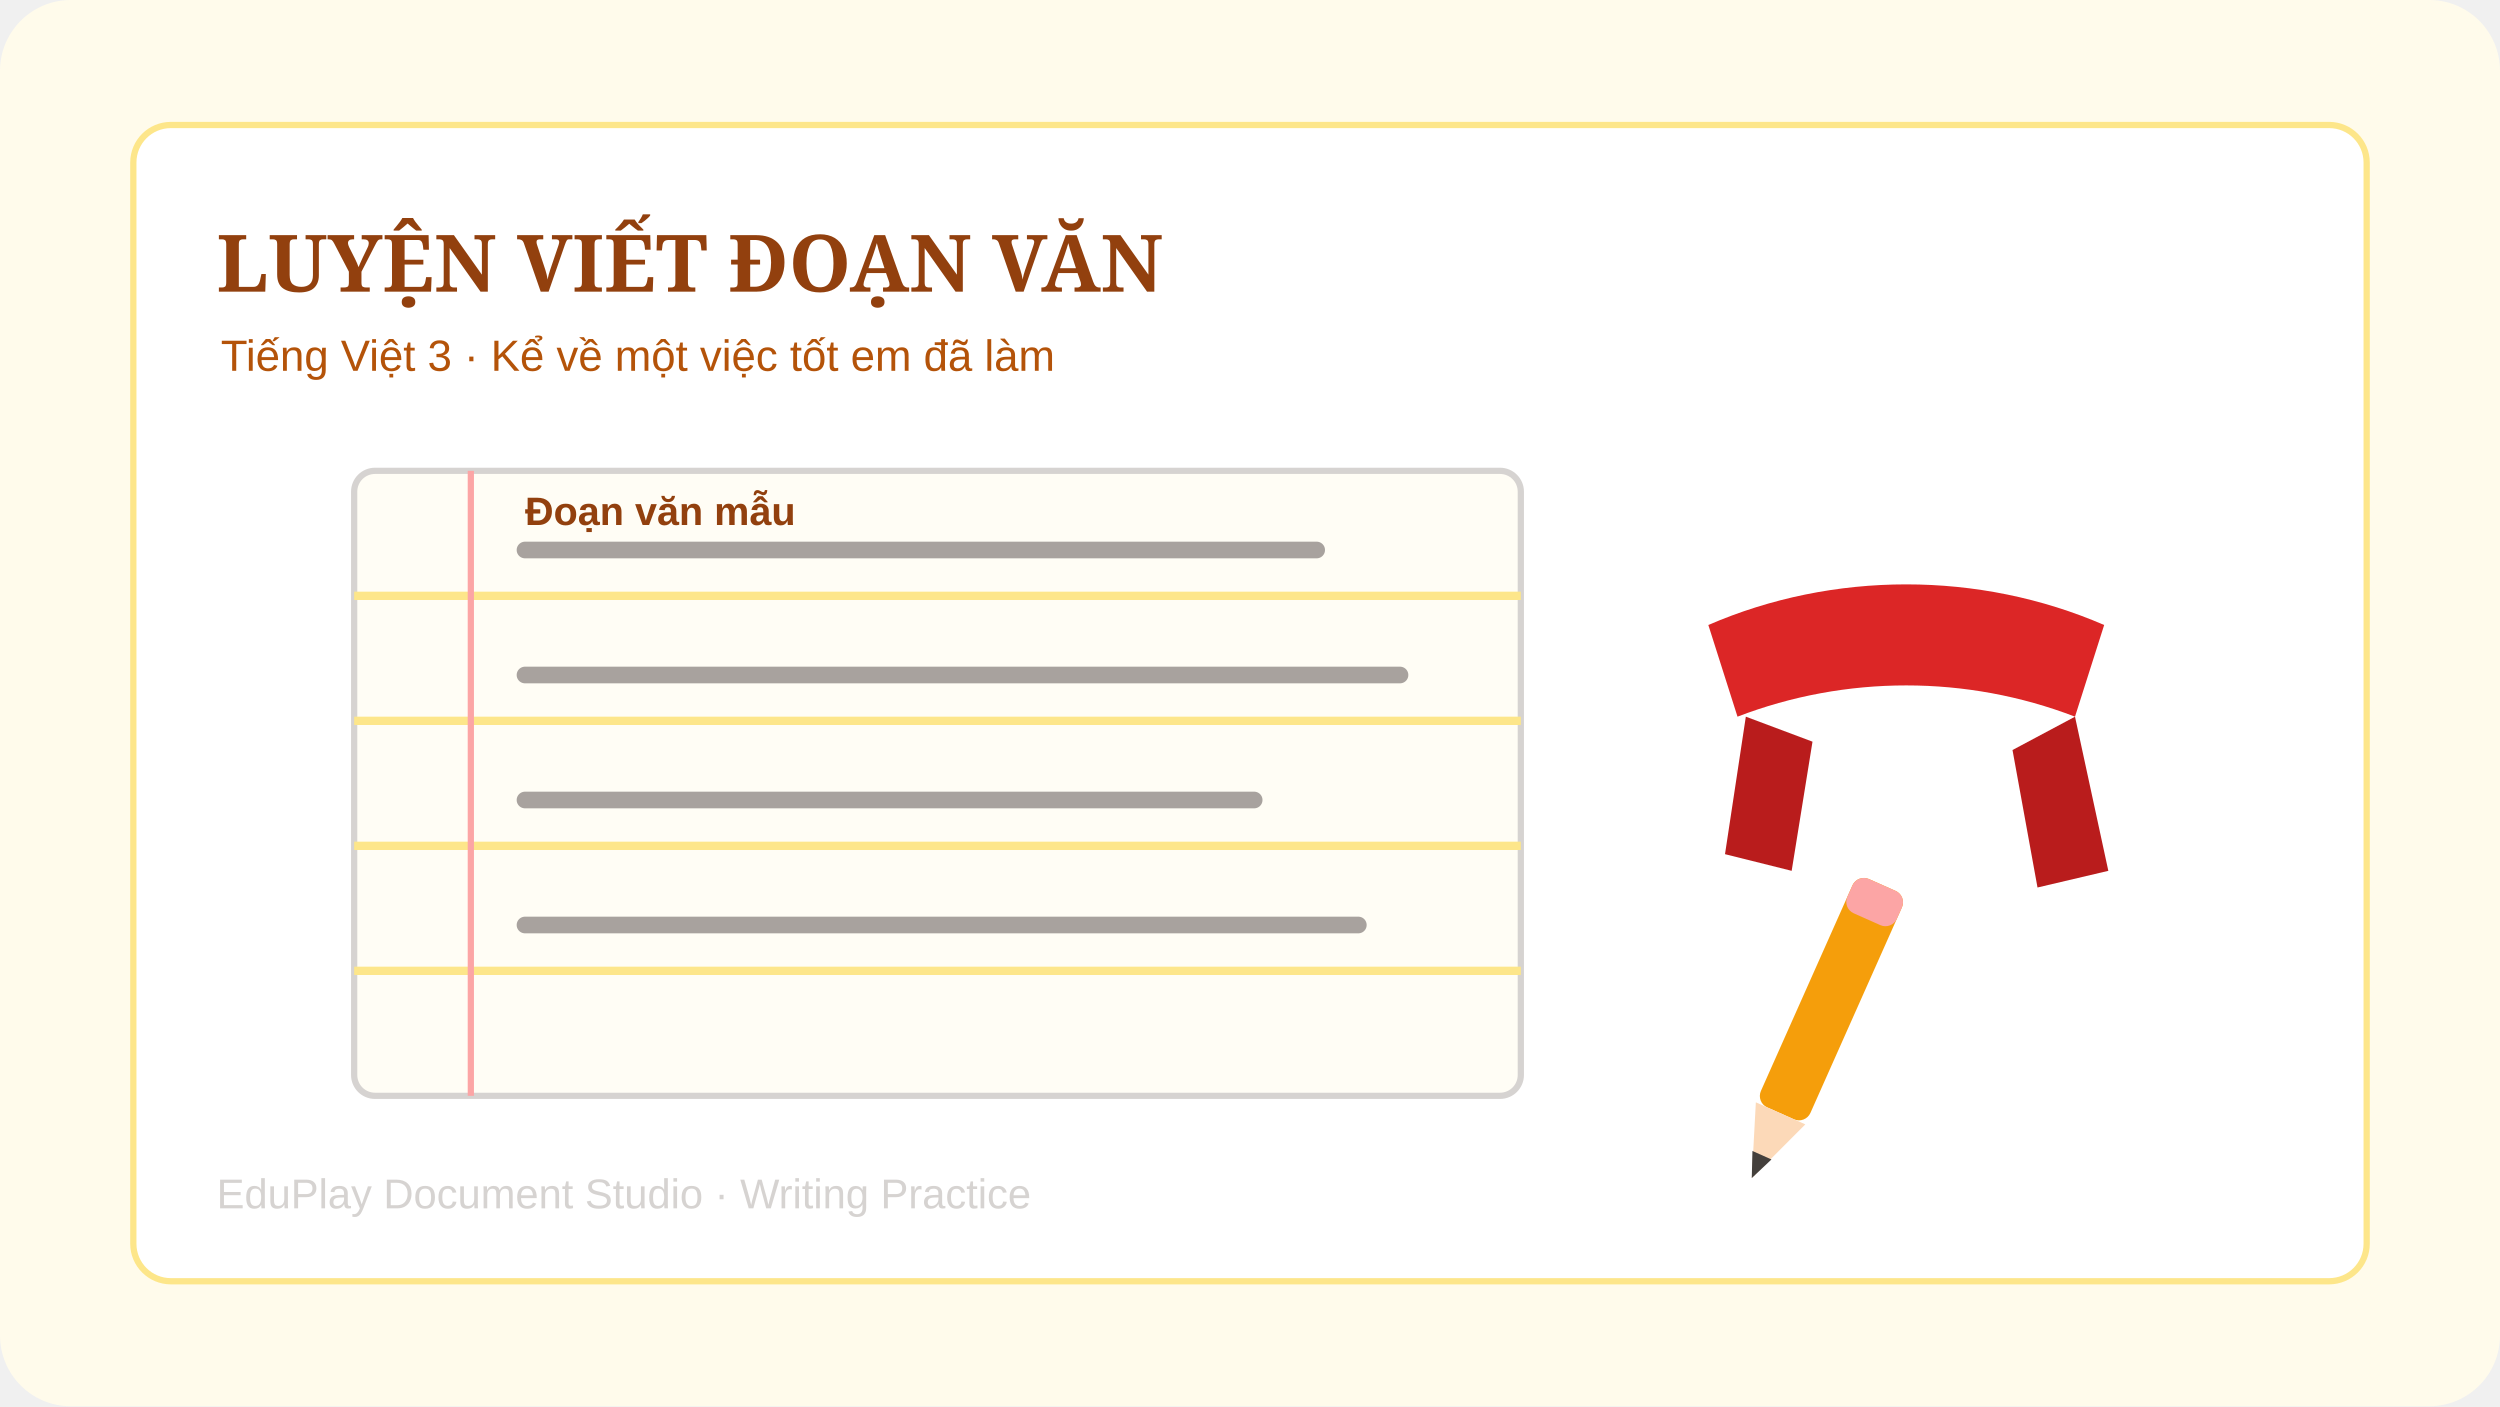
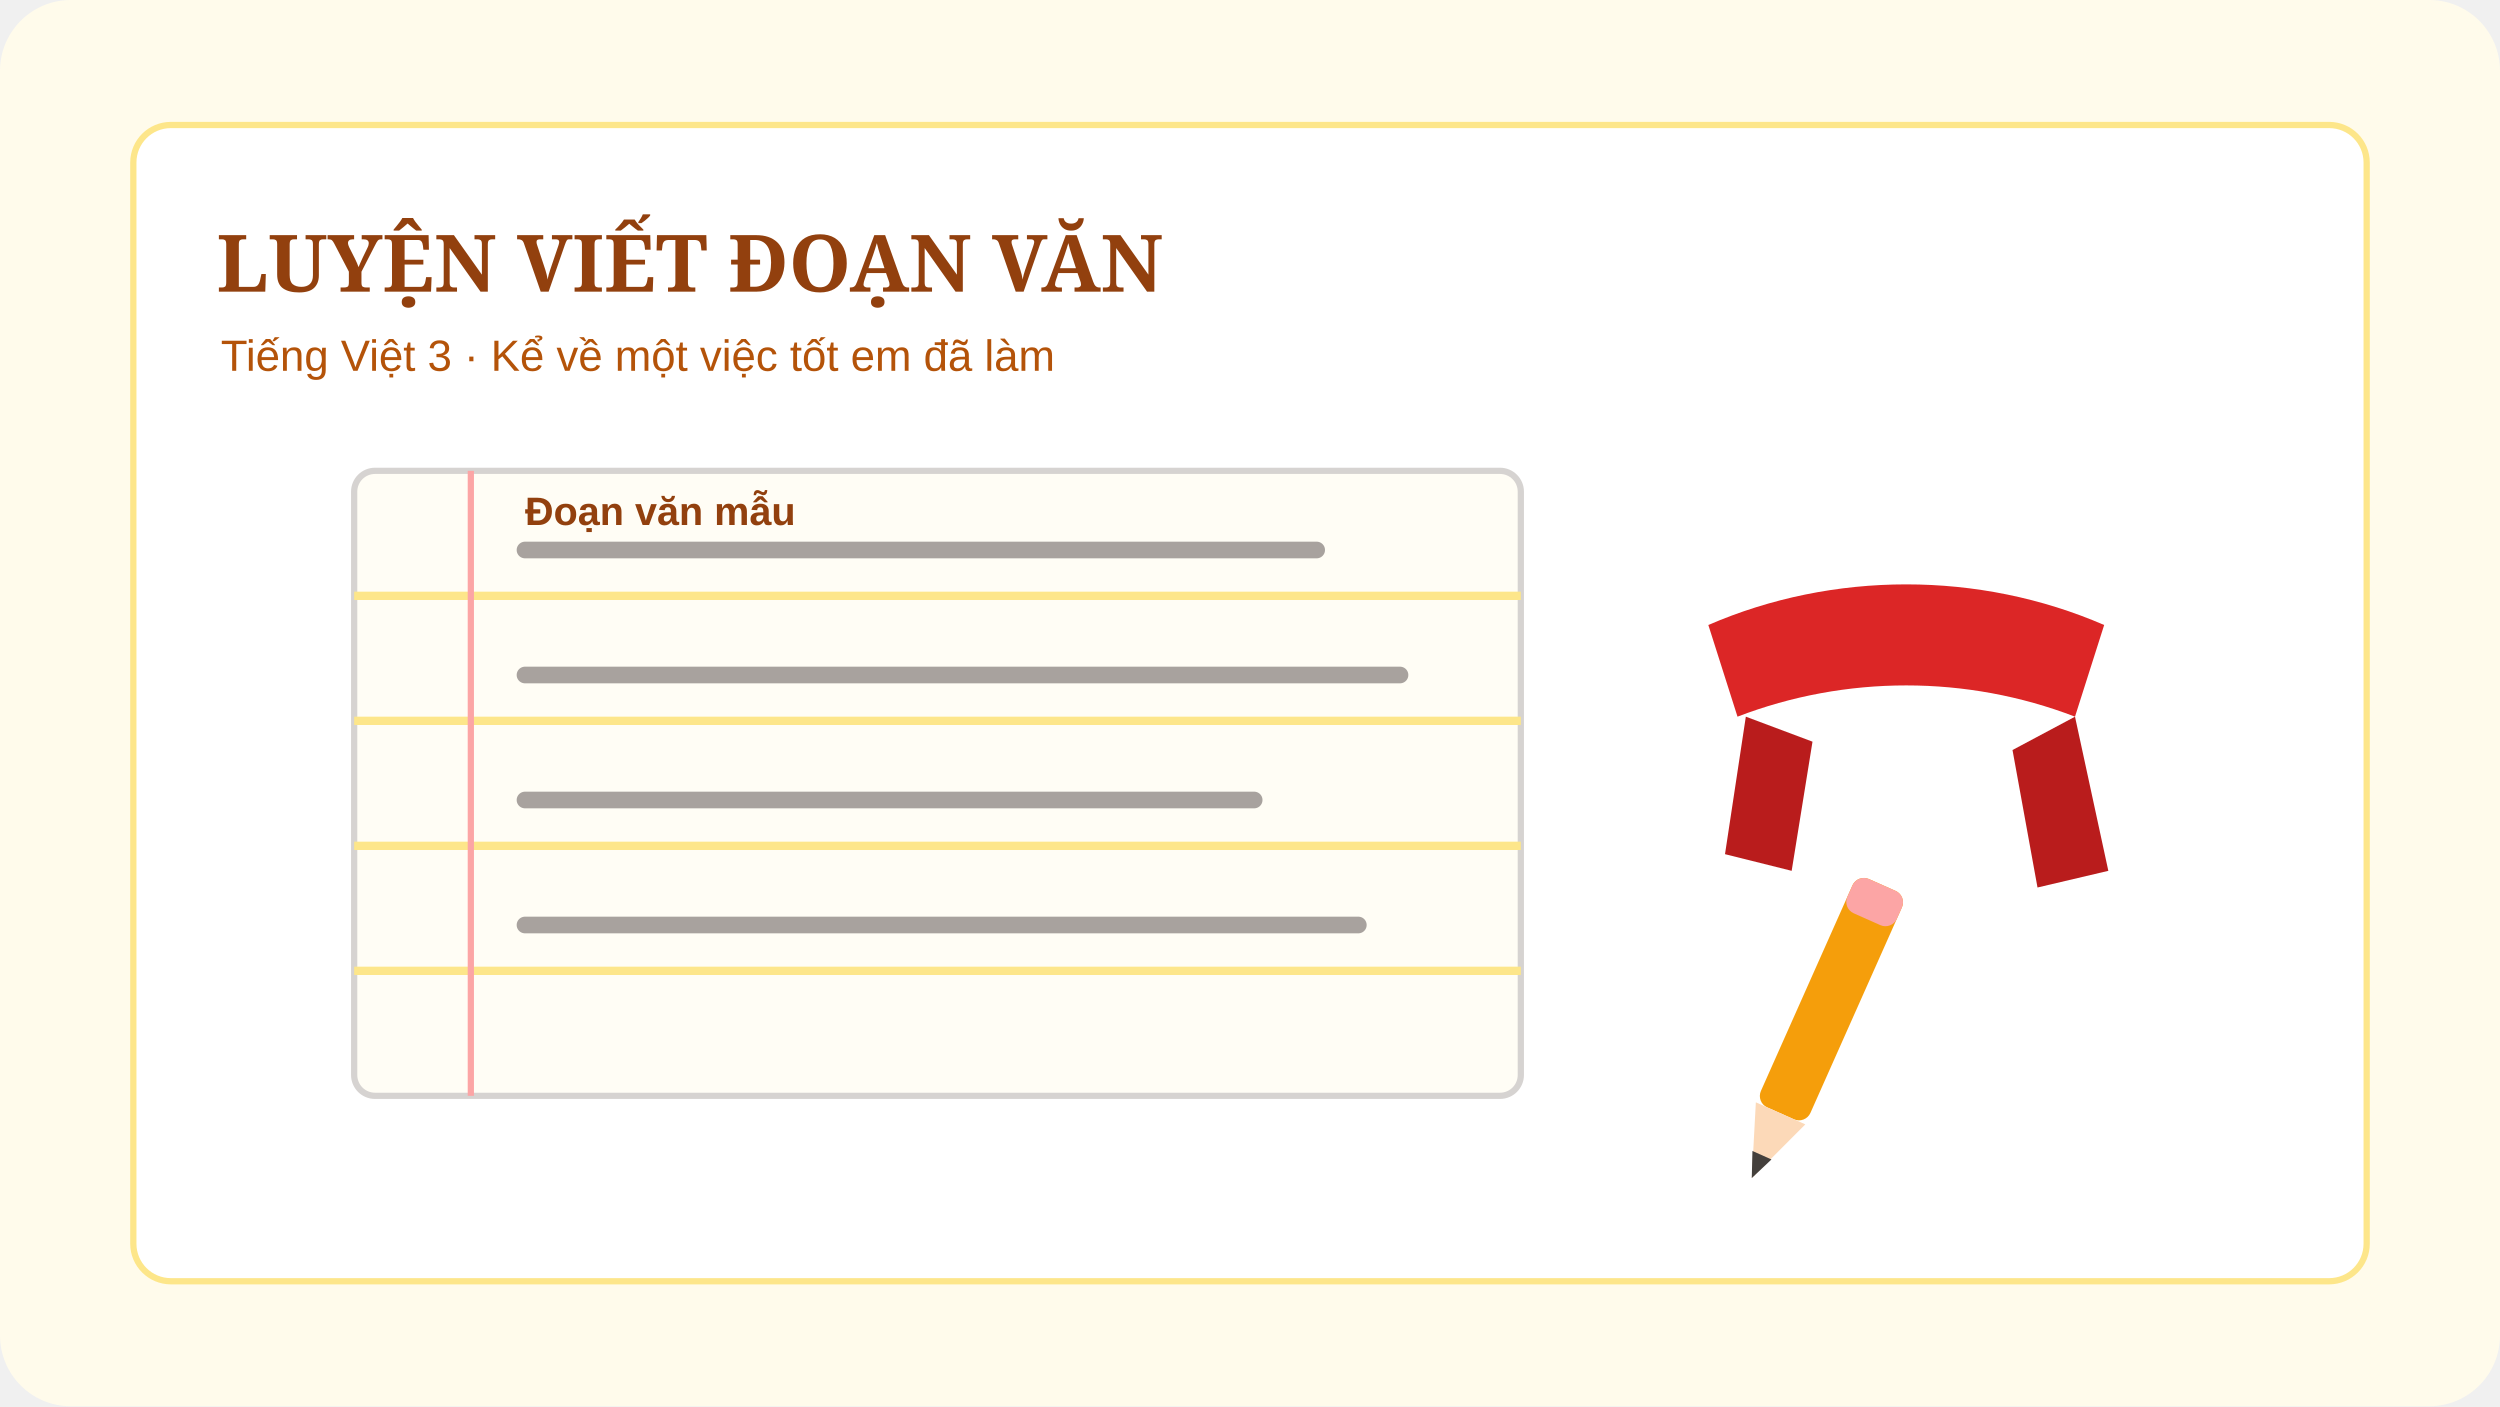
<svg xmlns="http://www.w3.org/2000/svg" viewBox="0 0 1200 675" role="img" aria-label="Minh họa phiếu luyện viết đoạn văn">
  <rect width="1200" height="675" rx="34" fill="#fffbeb" />
  <rect x="64" y="60" width="1072" height="555" rx="18" fill="#ffffff" stroke="#fde68a" stroke-width="3" />
  <text x="104" y="140" font-family="Georgia, serif" font-size="38" font-weight="700" fill="#92400e">LUYỆN VIẾT ĐOẠN VĂN</text>
  <text x="106" y="178" font-family="Arial, sans-serif" font-size="21" fill="#b45309">Tiếng Việt 3 · Kể về một việc tốt em đã làm</text>
  <rect x="170" y="226" width="560" height="300" rx="10" fill="#fffdf5" stroke="#d6d3d1" stroke-width="3" />
  <g stroke="#fde68a" stroke-width="4">
    <path d="M170 286h560M170 346h560M170 406h560M170 466h560" />
  </g>
  <path d="M226 226v300" stroke="#fca5a5" stroke-width="3" />
  <g stroke="#a8a29e" stroke-width="8" stroke-linecap="round">
    <path d="M252 264h380M252 324h420M252 384h350M252 444h400" />
  </g>
  <text x="252" y="252" font-family="Arial, sans-serif" font-size="19" font-weight="700" fill="#92400e">Đoạn văn mẫu</text>
  <path d="M820 300c60-26 130-26 190 0l-14 44c-52-20-110-20-162 0Z" fill="#dc2626" />
  <path d="M996 344l16 74-34 8-12-66Z" fill="#b91c1c" />
  <path d="M838 344l-10 66 32 8 10-62Z" fill="#b91c1c" />
  <g transform="rotate(24 880 480)">
    <rect x="866" y="420" width="26" height="120" rx="6" fill="#f59e0b" />
    <path d="M866 540h26l-13 34Z" fill="#fcd9b8" />
    <path d="M874 562l5 12 5-12Z" fill="#44403c" />
    <rect x="866" y="420" width="26" height="18" rx="6" fill="#fca5a5" />
  </g>
-   <text x="104" y="580" font-family="Arial, sans-serif" font-size="20" fill="#d6d3d1">EduPlay Document Studio · Writing Practice</text>
</svg>
